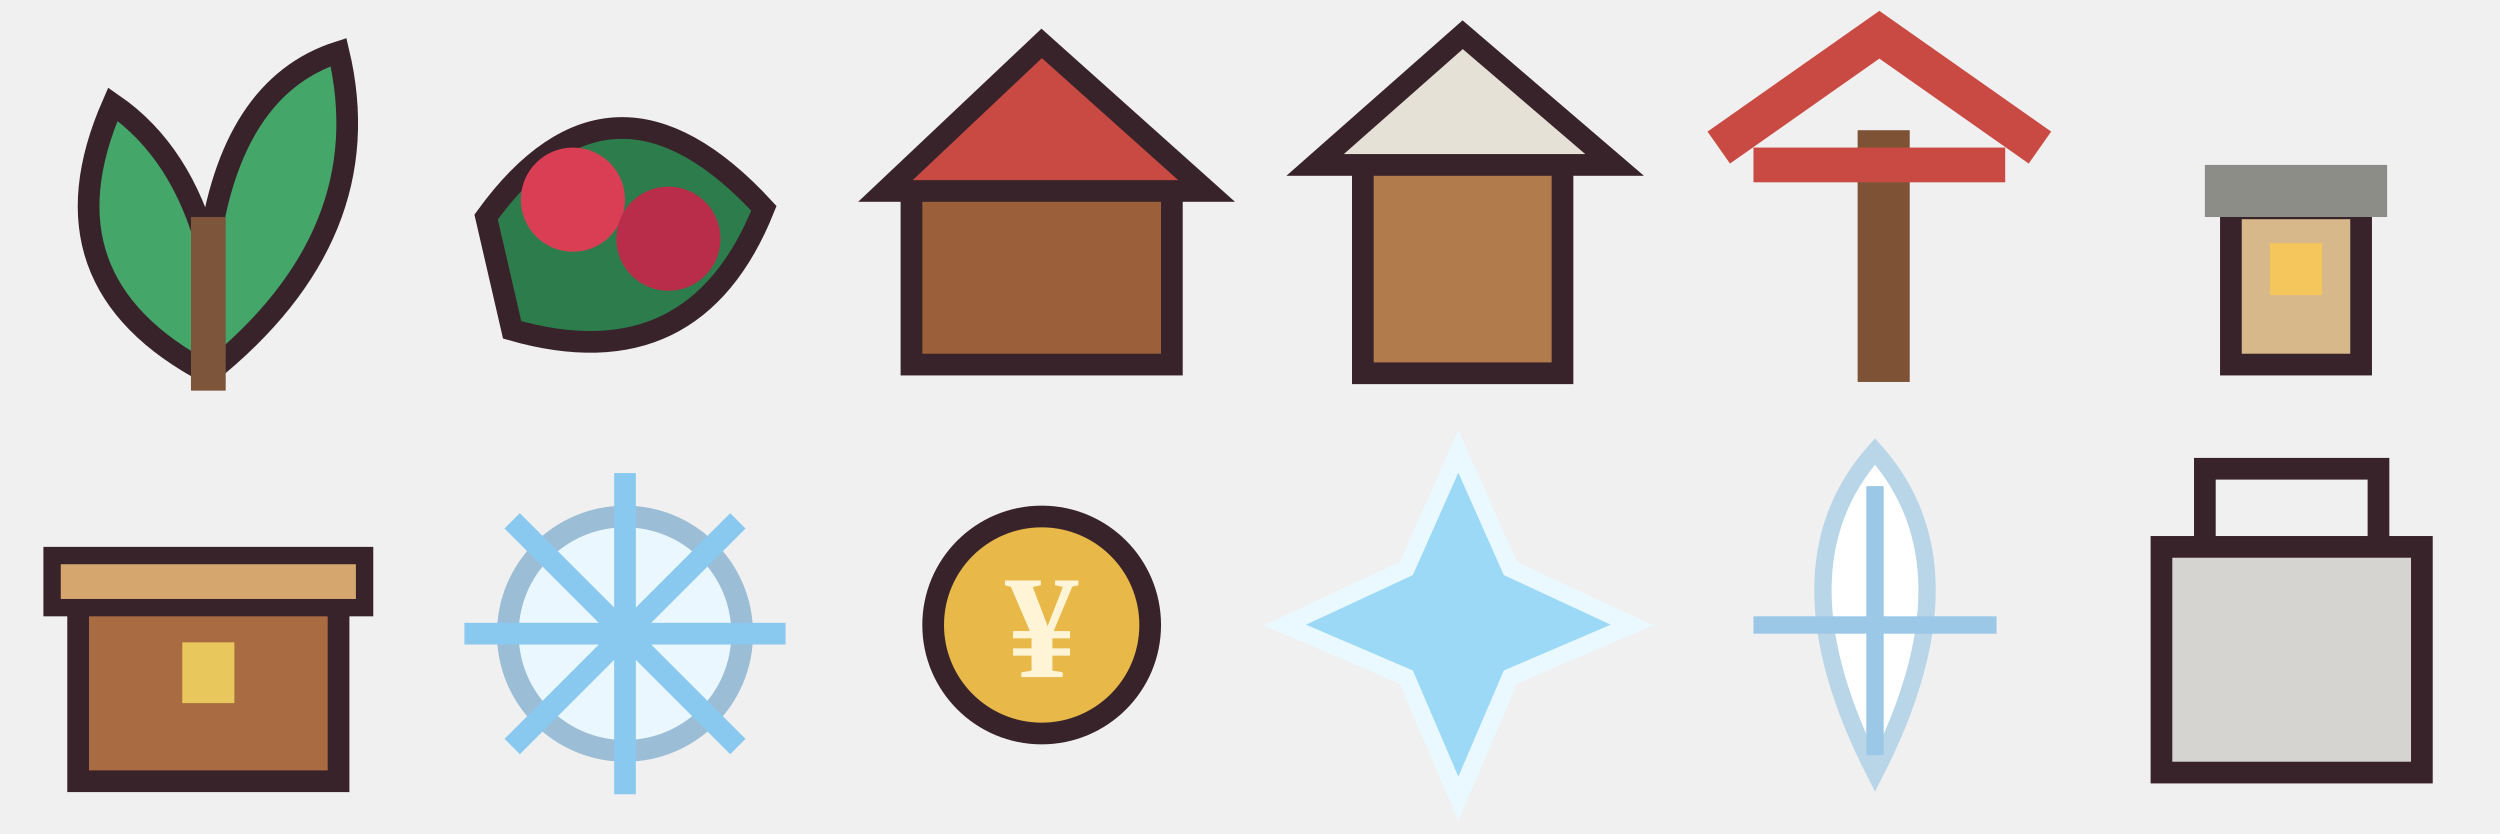
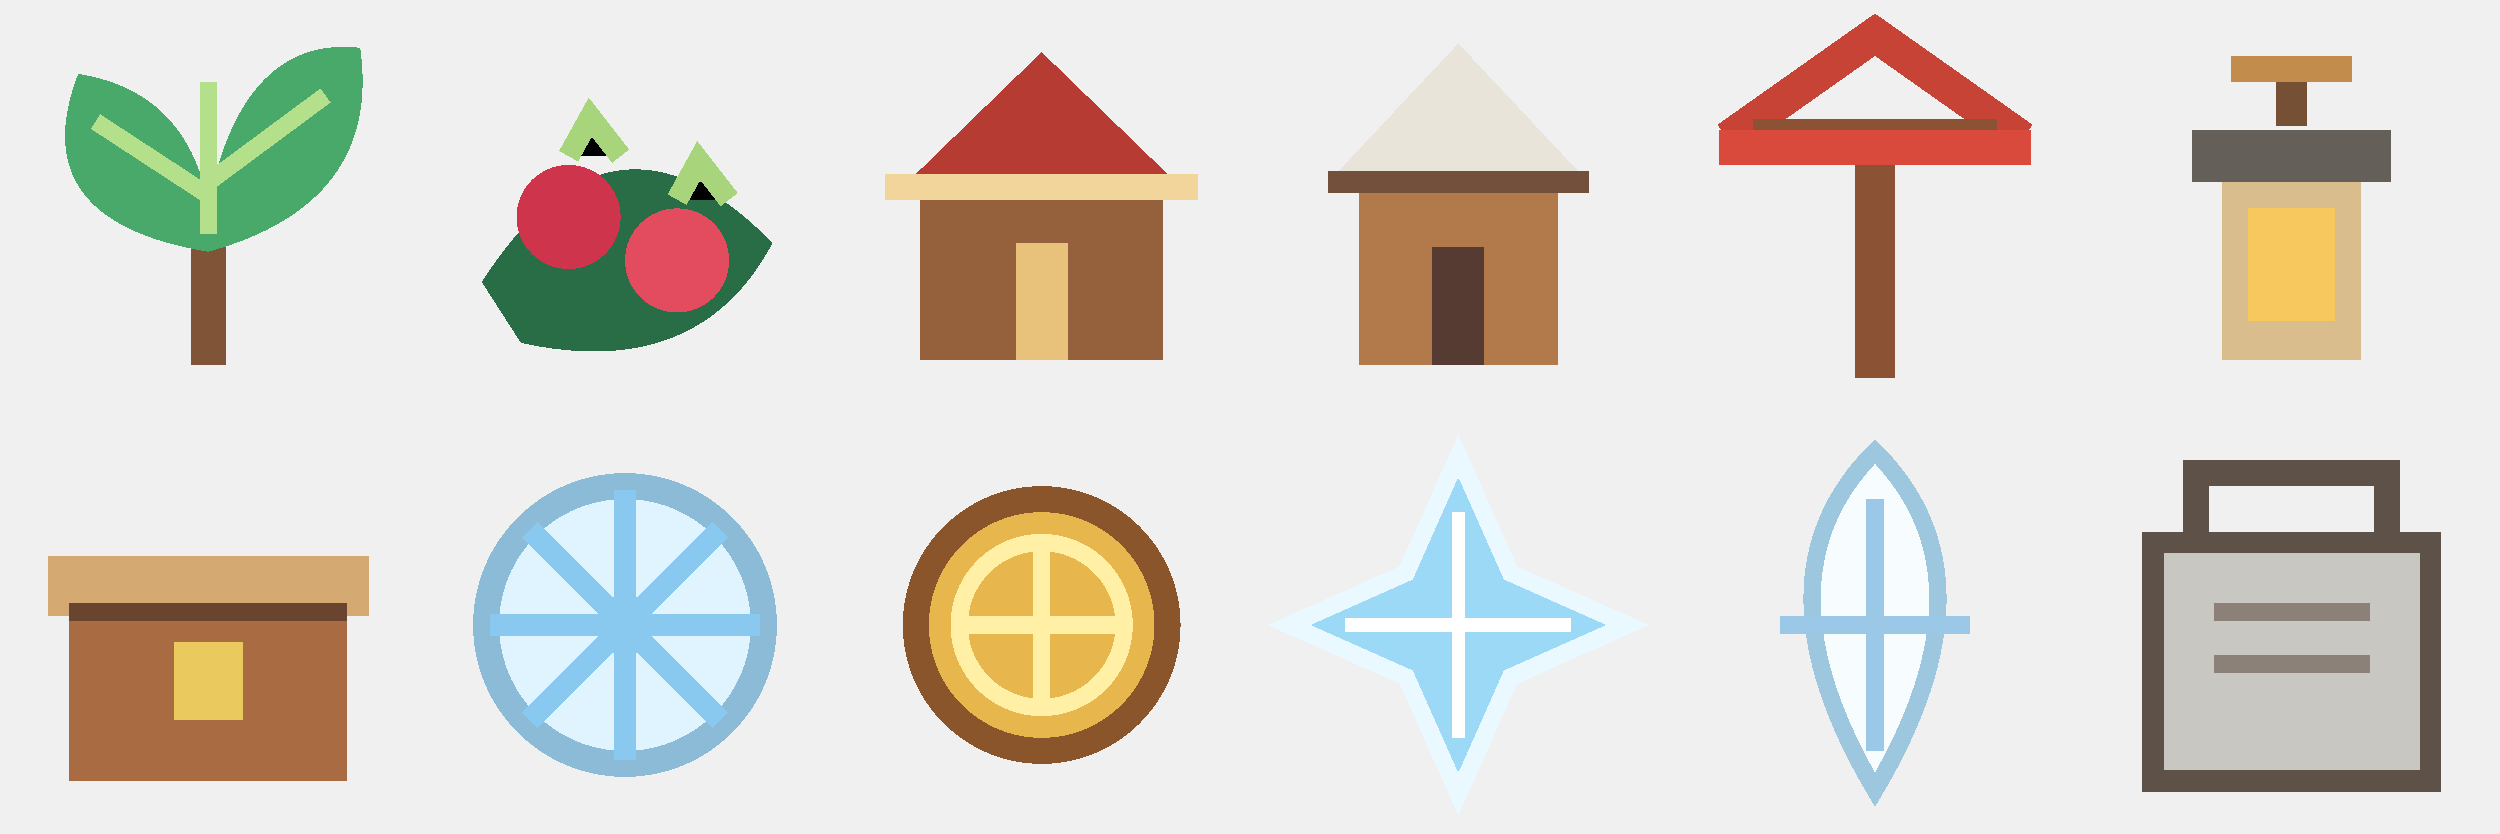
- <svg xmlns="http://www.w3.org/2000/svg" width="576" height="192" viewBox="0 0 576 192">
+ <svg xmlns="http://www.w3.org/2000/svg" width="576" height="192" viewBox="0 0 576 192" shape-rendering="crispEdges">
  <g transform="translate(0 0)">
-     <path d="M48 86 Q8 65 26 24 Q42 35 48 58 Q53 20 78 12 Q88 54 48 86Z" fill="#45a66a" stroke="#38232b" stroke-width="5" />
-     <rect x="44" y="50" width="8" height="40" fill="#7d553b" />
+     <g shape-rendering="crispEdges">
+       <path d="M48 84V50" stroke="#805437" stroke-width="8" />
+       <path d="M48 58Q5 51 18 17Q43 21 48 47Q56 8 83 11Q88 47 48 58Z" fill="#48a96b" />
+       <path d="M48 54L48 19M48 45L22 28M48 42L75 22" stroke="#b5e08b" stroke-width="4" />
+     </g>
  </g>
  <g transform="translate(96 0)">
-     <path d="M16 50 Q45 10 80 48 Q64 88 22 76Z" fill="#2d7c4c" stroke="#38232b" stroke-width="5" />
-     <circle cx="36" cy="46" r="12" fill="#d93e55" />
-     <circle cx="58" cy="55" r="12" fill="#b92d4b" />
+     <g shape-rendering="crispEdges">
+       <path d="M15 65Q45 18 82 56Q65 88 24 79Z" fill="#286d45" />
+       <circle cx="35" cy="50" r="12" fill="#cf344d" />
+       <circle cx="60" cy="60" r="12" fill="#e34c5e" />
+       <path d="M35 36l5-9 7 9M60 46l5-9 7 9" stroke="#a8d47b" stroke-width="5" />
+     </g>
  </g>
  <g transform="translate(192 0)">
-     <rect x="18" y="42" width="60" height="42" fill="#9b6039" stroke="#38232b" stroke-width="5" />
-     <path d="M12 44 L48 10 L86 44Z" fill="#c94a42" stroke="#38232b" stroke-width="5" />
+     <g shape-rendering="crispEdges">
+       <path d="M16 43L48 12L80 43Z" fill="#b63b32" />
+       <rect x="20" y="43" width="56" height="40" fill="#95603c" />
+       <rect x="42" y="56" width="12" height="27" fill="#e8c17b" />
+       <path d="M12 43H84" stroke="#f1d59a" stroke-width="6" />
+     </g>
  </g>
  <g transform="translate(288 0)">
-     <rect x="26" y="34" width="46" height="52" fill="#b27b4b" stroke="#38232b" stroke-width="5" />
-     <path d="M15 38 L49 8 L84 38Z" fill="#e6e1d7" stroke="#38232b" stroke-width="5" />
+     <g shape-rendering="crispEdges">
+       <path d="M18 42L48 10L78 42Z" fill="#e8e4d9" />
+       <rect x="25" y="42" width="46" height="42" fill="#b27a4b" />
+       <rect x="42" y="57" width="12" height="27" fill="#563b32" />
+       <path d="M18 42H78" stroke="#72503b" stroke-width="5" />
+     </g>
  </g>
  <g transform="translate(384 0)">
-     <rect x="44" y="30" width="12" height="58" fill="#7e5235" />
-     <path d="M12 34 L49 8 L86 34" fill="none" stroke="#c94a42" stroke-width="9" />
-     <rect x="20" y="34" width="58" height="8" fill="#c94a42" />
+     <g shape-rendering="crispEdges">
+       <path d="M14 32L48 8L82 32" fill="none" stroke="#c74335" stroke-width="8" />
+       <path d="M20 32H76M48 32V87" stroke="#8c5234" stroke-width="9" />
+       <rect x="12" y="30" width="72" height="8" fill="#d94a3d" />
+     </g>
  </g>
  <g transform="translate(480 0)">
-     <rect x="34" y="48" width="30" height="36" fill="#d6b88a" stroke="#38232b" stroke-width="5" />
-     <rect x="28" y="38" width="42" height="12" fill="#8d8d87" />
-     <rect x="43" y="56" width="12" height="12" fill="#f4c65c" />
+     <g shape-rendering="crispEdges">
+       <rect x="32" y="40" width="32" height="43" fill="#d9bd8c" />
+       <rect x="25" y="30" width="46" height="12" fill="#655f59" />
+       <rect x="38" y="48" width="20" height="26" fill="#f6c85e" />
+       <path d="M48 13V29" stroke="#755035" stroke-width="7" />
+       <path d="M34 16H62" stroke="#c18c4c" stroke-width="6" />
+     </g>
  </g>
  <g transform="translate(0 96)">
-     <rect x="18" y="42" width="60" height="42" fill="#a86b42" stroke="#38232b" stroke-width="5" />
-     <rect x="12" y="32" width="72" height="12" fill="#d6a66f" stroke="#38232b" stroke-width="4" />
-     <rect x="42" y="52" width="12" height="14" fill="#e8c75d" />
+     <g shape-rendering="crispEdges">
+       <rect x="16" y="44" width="64" height="40" fill="#a86b42" />
+       <rect x="11" y="32" width="74" height="14" fill="#d5aa72" />
+       <rect x="40" y="52" width="16" height="18" fill="#eac95e" />
+       <path d="M16 45H80" stroke="#69452f" stroke-width="4" />
+     </g>
  </g>
  <g transform="translate(96 96)">
-     <circle cx="48" cy="50" r="27" fill="#eaf7ff" stroke="#9bbdd6" stroke-width="5" />
-     <path d="M48 13 V87 M11 50 H85 M22 24 L74 76 M74 24 L22 76" stroke="#8ac9ef" stroke-width="5" />
+     <g shape-rendering="crispEdges">
+       <circle cx="48" cy="48" r="32" fill="#dff4ff" stroke="#8bbbd6" stroke-width="6" />
+       <path d="M48 17V79M17 48H79M26 26L70 70M70 26L26 70" stroke="#8ac9ef" stroke-width="5" />
+     </g>
  </g>
  <g transform="translate(192 96)">
-     <circle cx="48" cy="48" r="25" fill="#e8b849" stroke="#38232b" stroke-width="5" />
-     <text x="48" y="60" text-anchor="middle" font-size="34" font-weight="bold" fill="#fff4d6">¥</text>
+     <g shape-rendering="crispEdges">
+       <circle cx="48" cy="48" r="29" fill="#e7b74e" stroke="#8a552b" stroke-width="6" />
+       <circle cx="48" cy="48" r="19" fill="none" stroke="#fff0a6" stroke-width="4" />
+       <path d="M48 29V67M29 48H67" stroke="#fff0a6" stroke-width="4" />
+     </g>
  </g>
  <g transform="translate(288 96)">
-     <path d="M48 8 L60 35 L88 48 L60 60 L48 88 L36 60 L8 48 L36 35Z" fill="#9bd9f6" stroke="#eaf8ff" stroke-width="4" />
+     <g shape-rendering="crispEdges">
+       <path d="M48 9L60 36L87 48L60 60L48 87L36 60L9 48L36 36Z" fill="#9bd9f6" stroke="#eaf8ff" stroke-width="4" />
+       <path d="M48 22V74M22 48H74" stroke="#fff" stroke-width="3" />
+     </g>
  </g>
  <g transform="translate(384 96)">
-     <path d="M48 8 Q72 35 48 82 Q24 35 48 8Z" fill="#fff" stroke="#b9d6e9" stroke-width="4" />
-     <path d="M48 16 V78 M20 48 H76" stroke="#9ac8e6" stroke-width="4" />
+     <g shape-rendering="crispEdges">
+       <path d="M48 8Q77 37 48 86Q19 37 48 8Z" fill="#f7fdff" stroke="#9dc7df" stroke-width="4" />
+       <path d="M48 19V77M26 48H70" stroke="#9ac8e6" stroke-width="4" />
+     </g>
  </g>
  <g transform="translate(480 96)">
-     <rect x="18" y="30" width="60" height="52" fill="#d6d4d0" stroke="#38232b" stroke-width="5" />
-     <path d="M28 30 V12 H68 V30" fill="none" stroke="#38232b" stroke-width="5" />
+     <g shape-rendering="crispEdges">
+       <rect x="16" y="29" width="64" height="55" fill="#c8c7c2" stroke="#5d5148" stroke-width="5" />
+       <path d="M26 29V13H70V29" fill="none" stroke="#5d5148" stroke-width="6" />
+       <path d="M30 45H66M30 57H66" stroke="#8b8178" stroke-width="4" />
+     </g>
  </g>
</svg>
